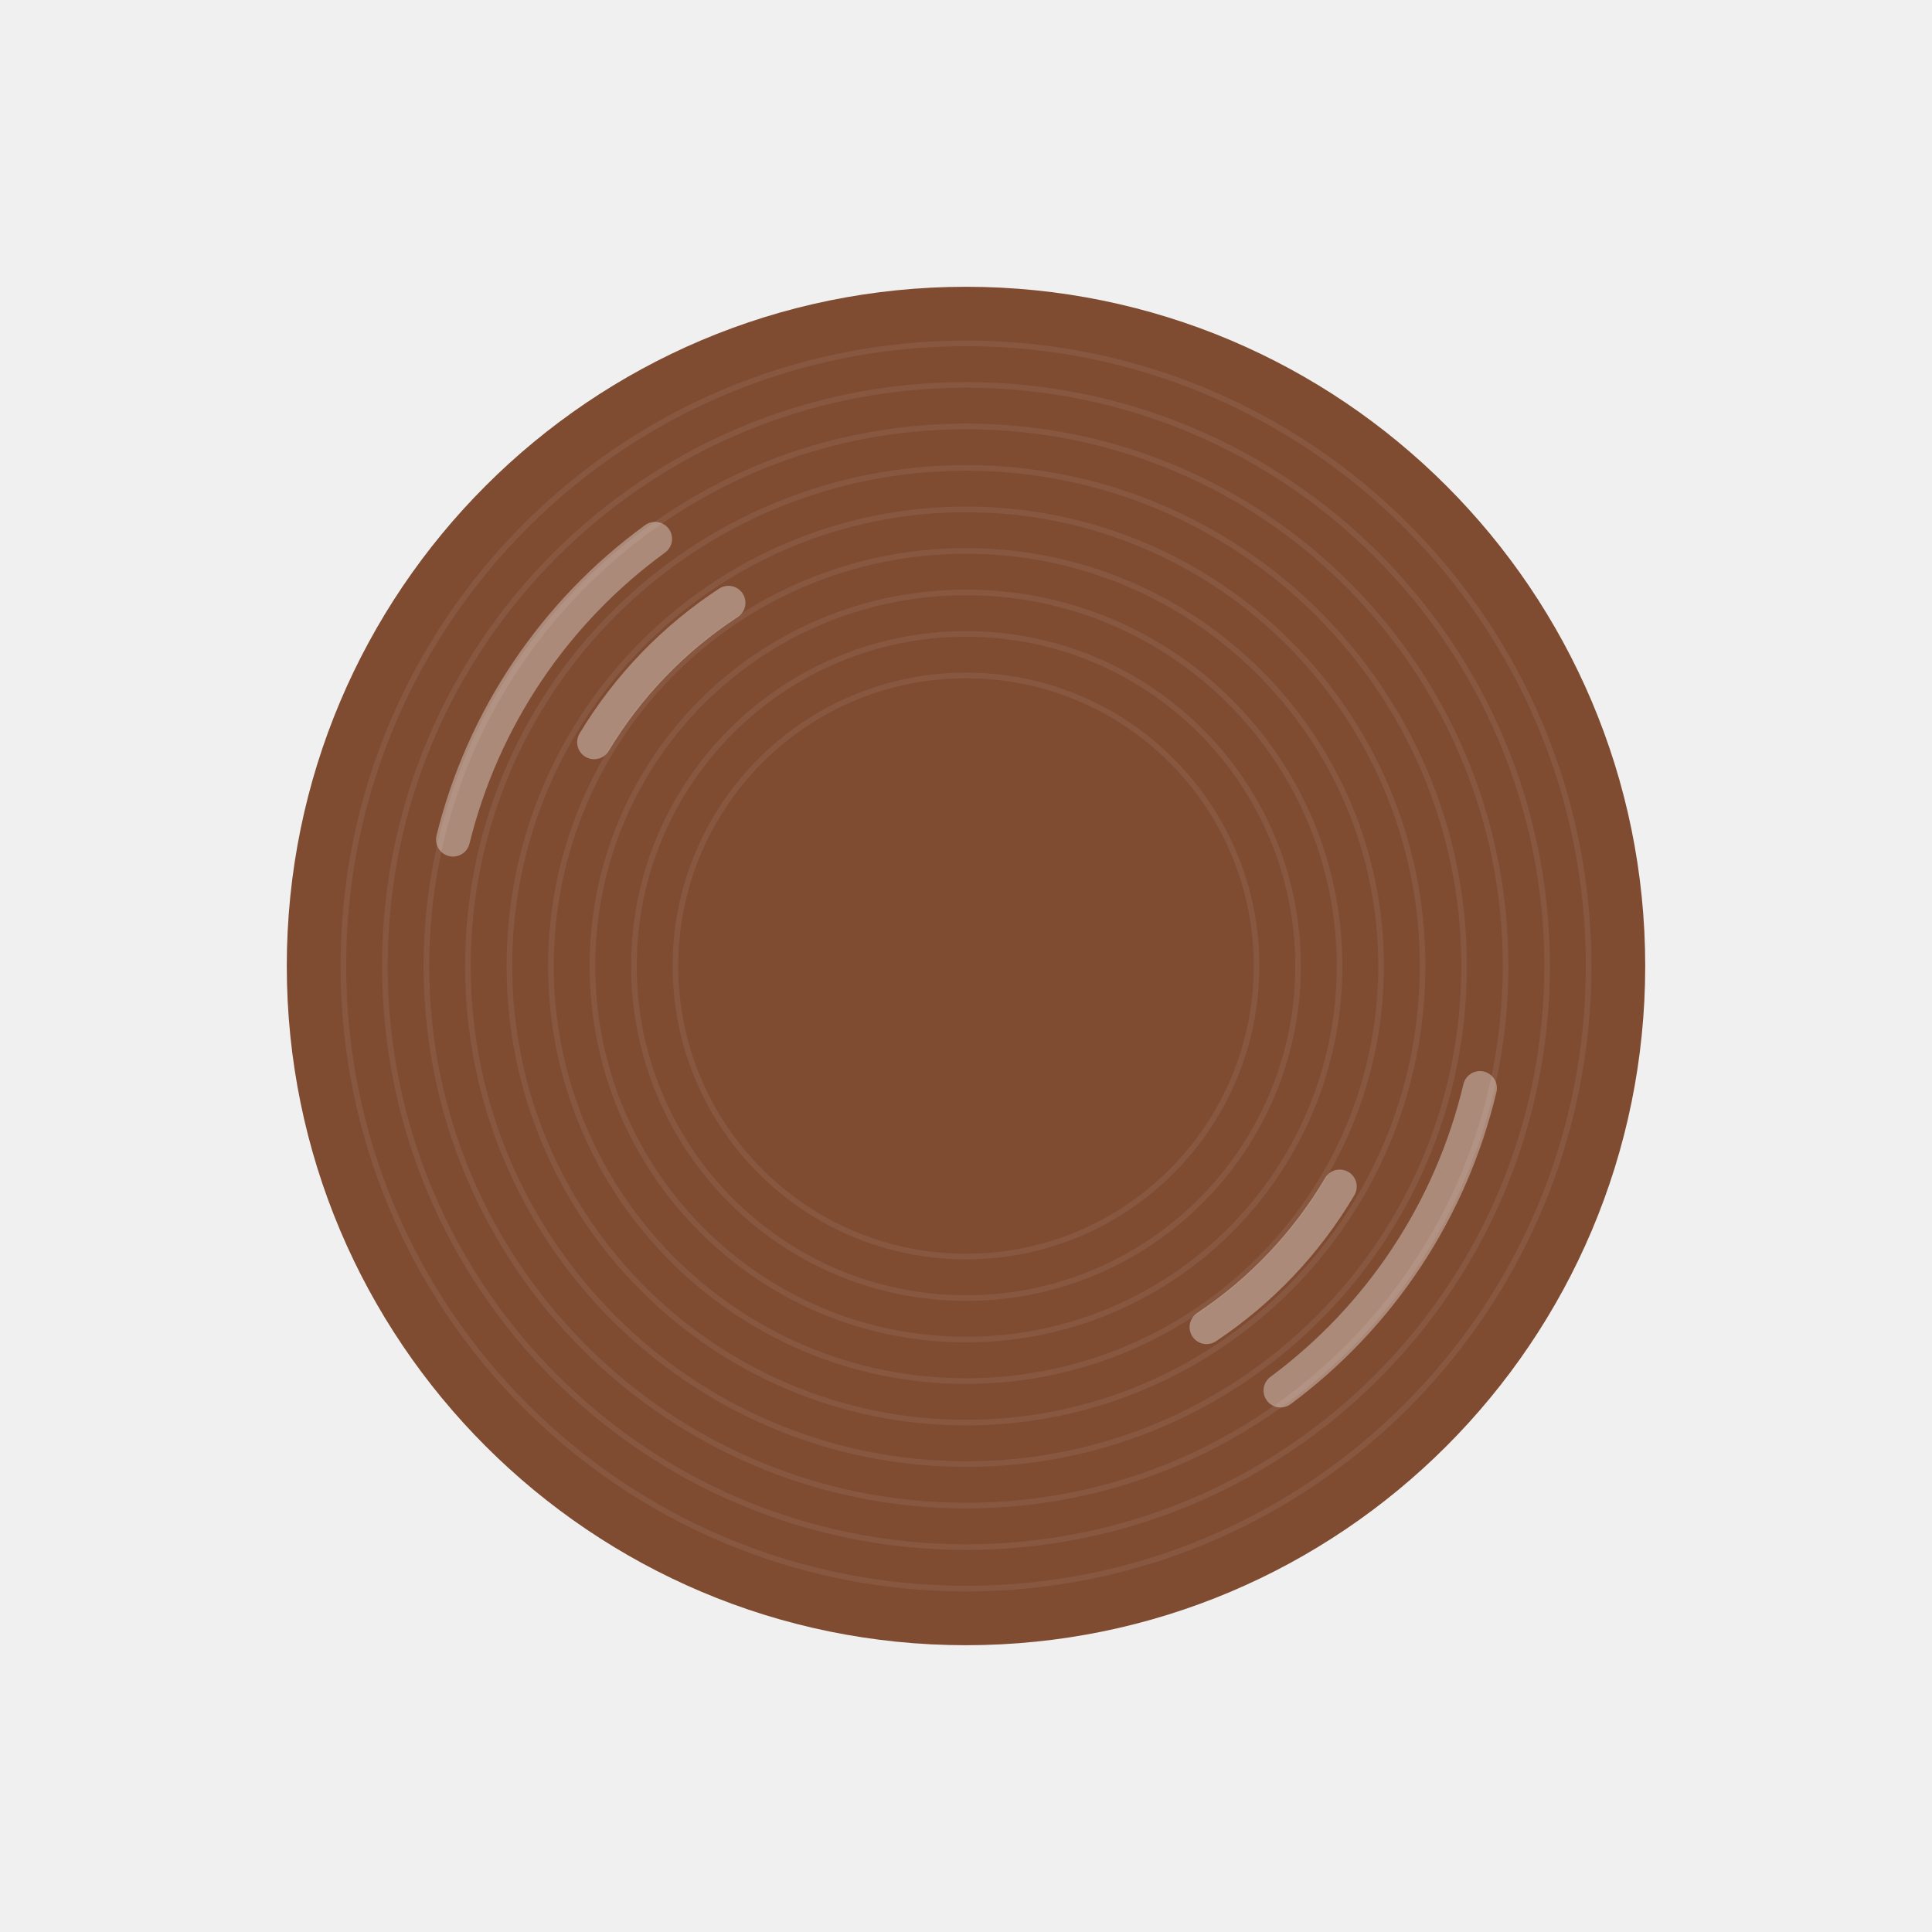
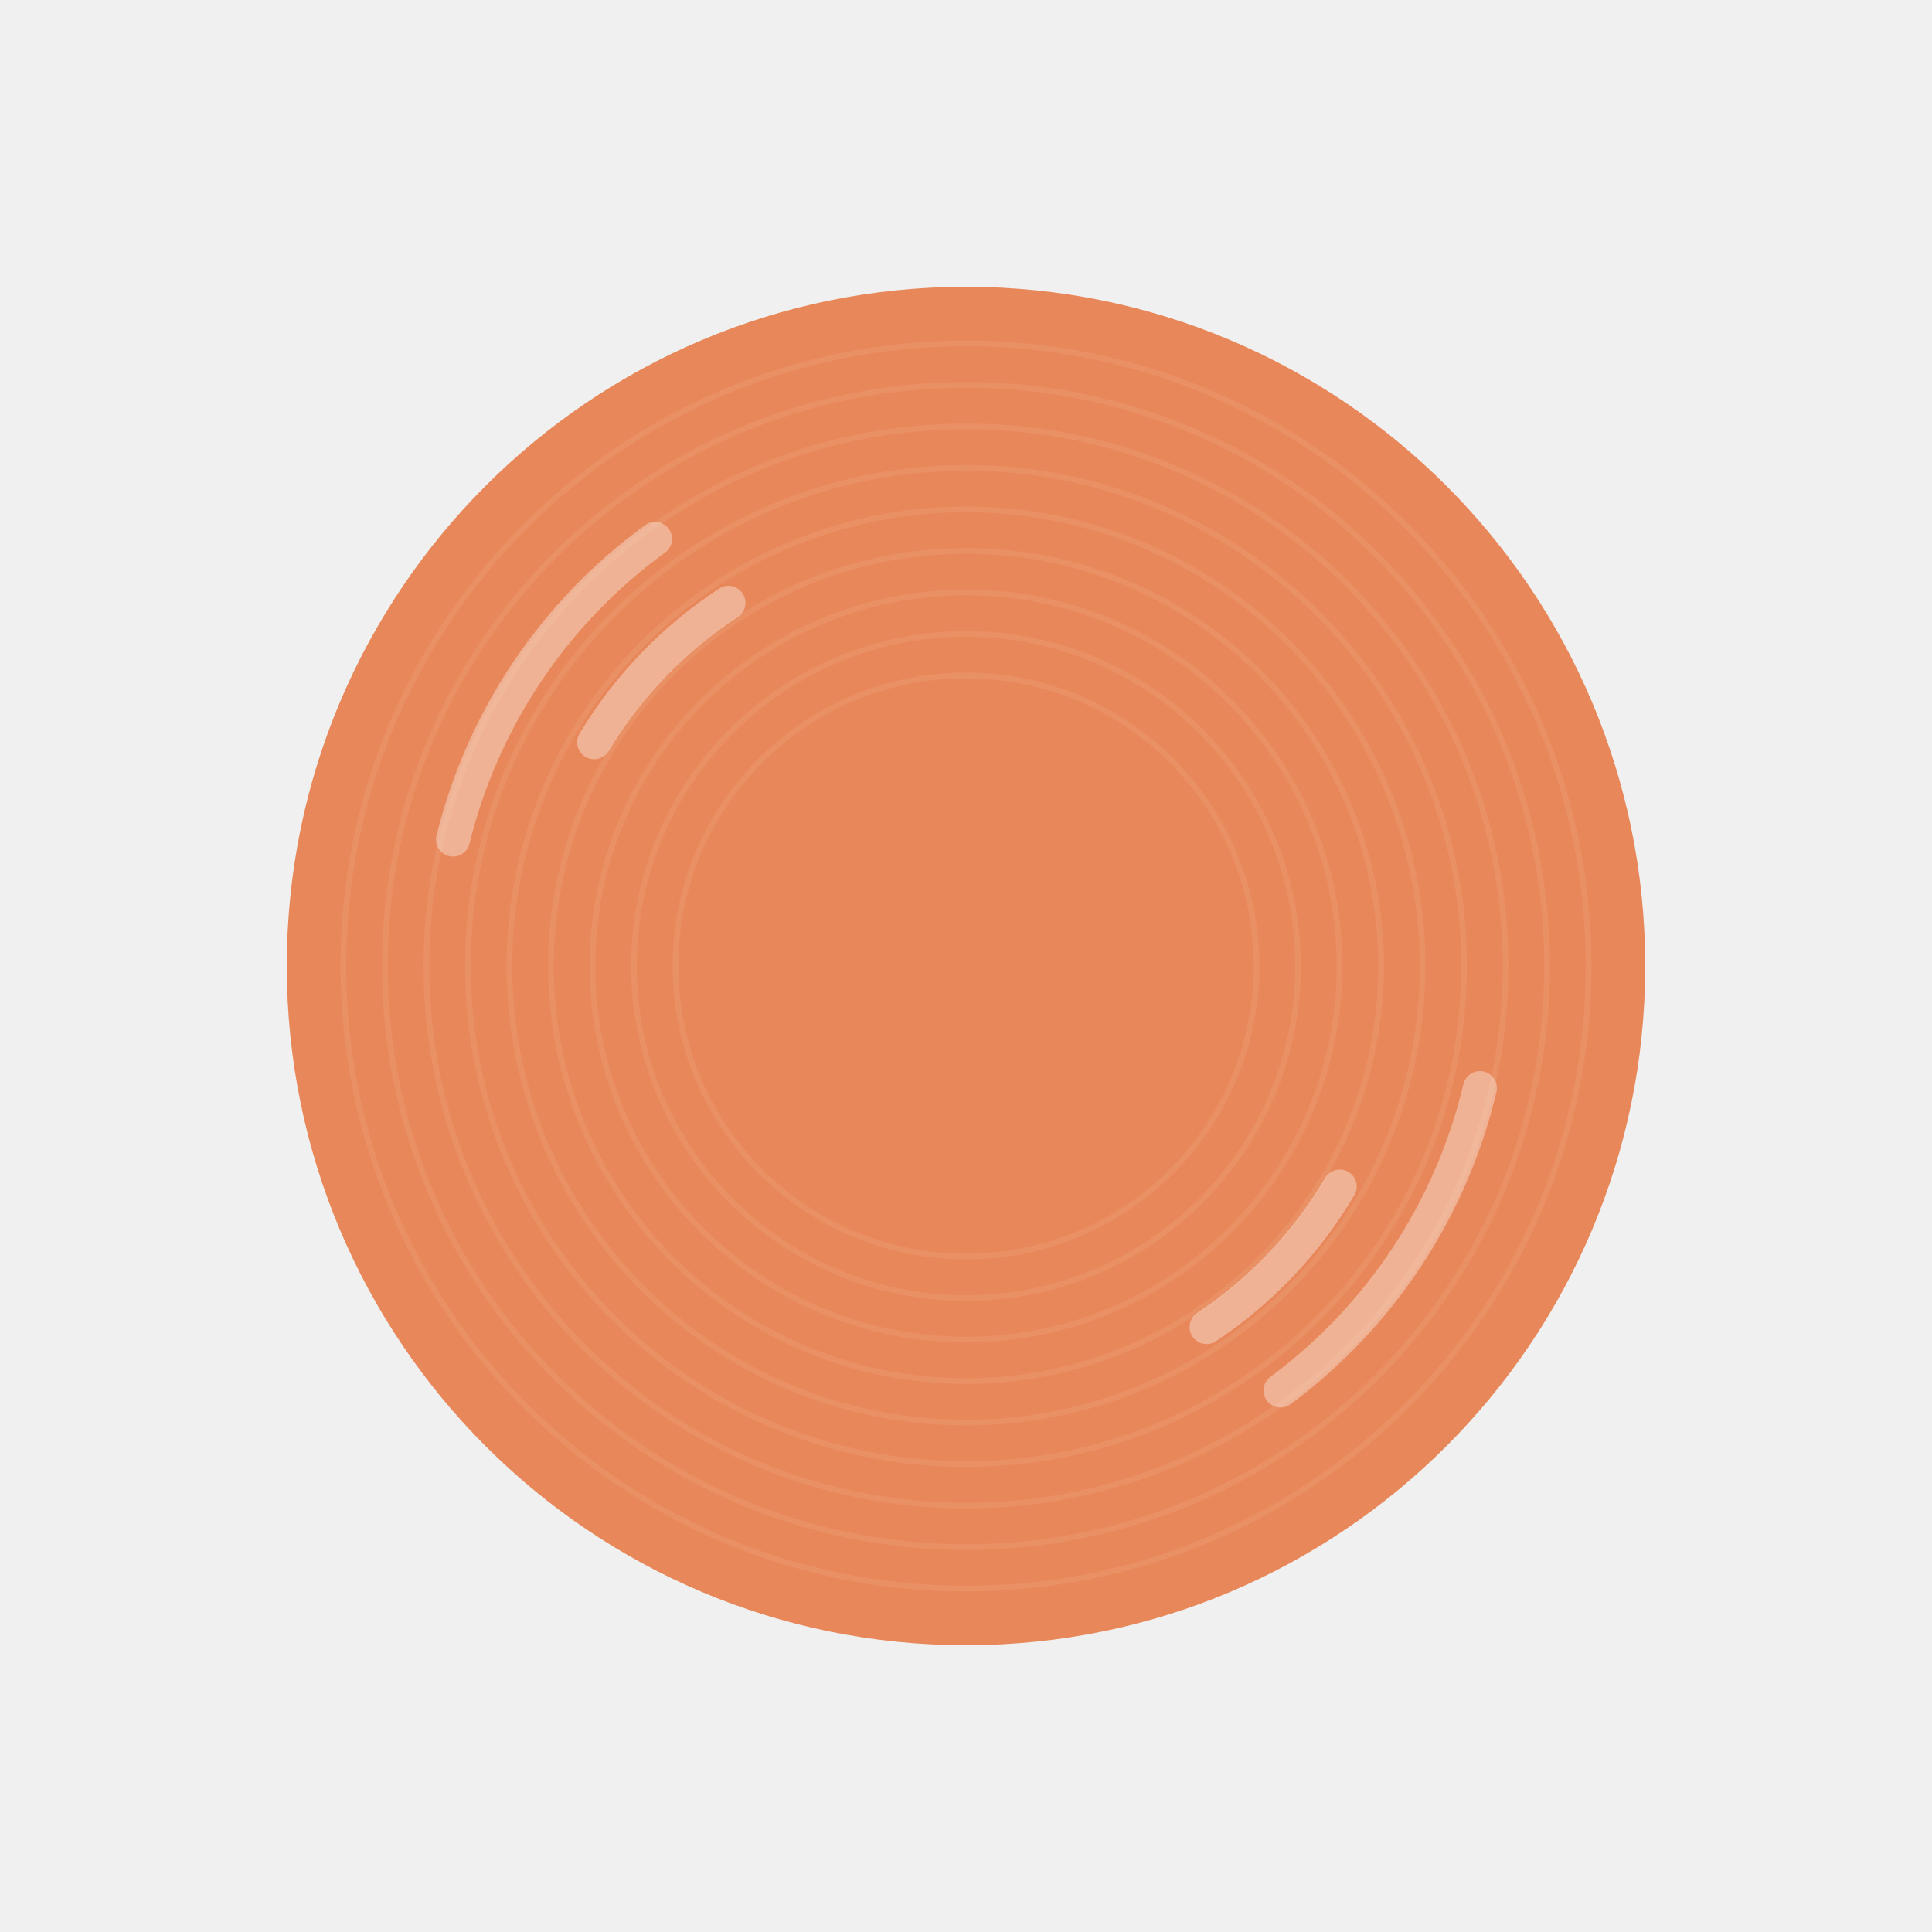
<svg xmlns="http://www.w3.org/2000/svg" width="1024" height="1024" viewBox="0 0 1024 1024">
-   <circle cx="512" cy="512" r="360" fill="#7f4b31" />
+   <circle cx="512" cy="512" r="360" fill="#e8885a" />
  <circle cx="512" cy="512" r="330" fill="none" stroke="#ffffff" stroke-opacity="0.07" stroke-width="3" />
  <circle cx="512" cy="512" r="308" fill="none" stroke="#ffffff" stroke-opacity="0.07" stroke-width="3" />
  <circle cx="512" cy="512" r="286" fill="none" stroke="#ffffff" stroke-opacity="0.07" stroke-width="3" />
  <circle cx="512" cy="512" r="264" fill="none" stroke="#ffffff" stroke-opacity="0.07" stroke-width="3" />
  <circle cx="512" cy="512" r="242" fill="none" stroke="#ffffff" stroke-opacity="0.07" stroke-width="3" />
  <circle cx="512" cy="512" r="220" fill="none" stroke="#ffffff" stroke-opacity="0.07" stroke-width="3" />
  <circle cx="512" cy="512" r="198" fill="none" stroke="#ffffff" stroke-opacity="0.07" stroke-width="3" />
  <circle cx="512" cy="512" r="176" fill="none" stroke="#ffffff" stroke-opacity="0.07" stroke-width="3" />
  <circle cx="512" cy="512" r="154" fill="none" stroke="#ffffff" stroke-opacity="0.07" stroke-width="3" />
  <path d="M347.2,285.6 A280,280 0 0 0 240.1,445.0" fill="none" stroke="#ffffff" stroke-opacity="0.35" stroke-width="18" stroke-linecap="round" />
  <path d="M386.1,319.5 A230,230 0 0 0 314.9,393.4" fill="none" stroke="#ffffff" stroke-opacity="0.35" stroke-width="18" stroke-linecap="round" />
  <path d="M678.7,737.0 A280,280 0 0 0 784.4,576.7" fill="none" stroke="#ffffff" stroke-opacity="0.35" stroke-width="18" stroke-linecap="round" />
  <path d="M639.5,703.4 A230,230 0 0 0 710.1,628.9" fill="none" stroke="#ffffff" stroke-opacity="0.35" stroke-width="18" stroke-linecap="round" />
</svg>
